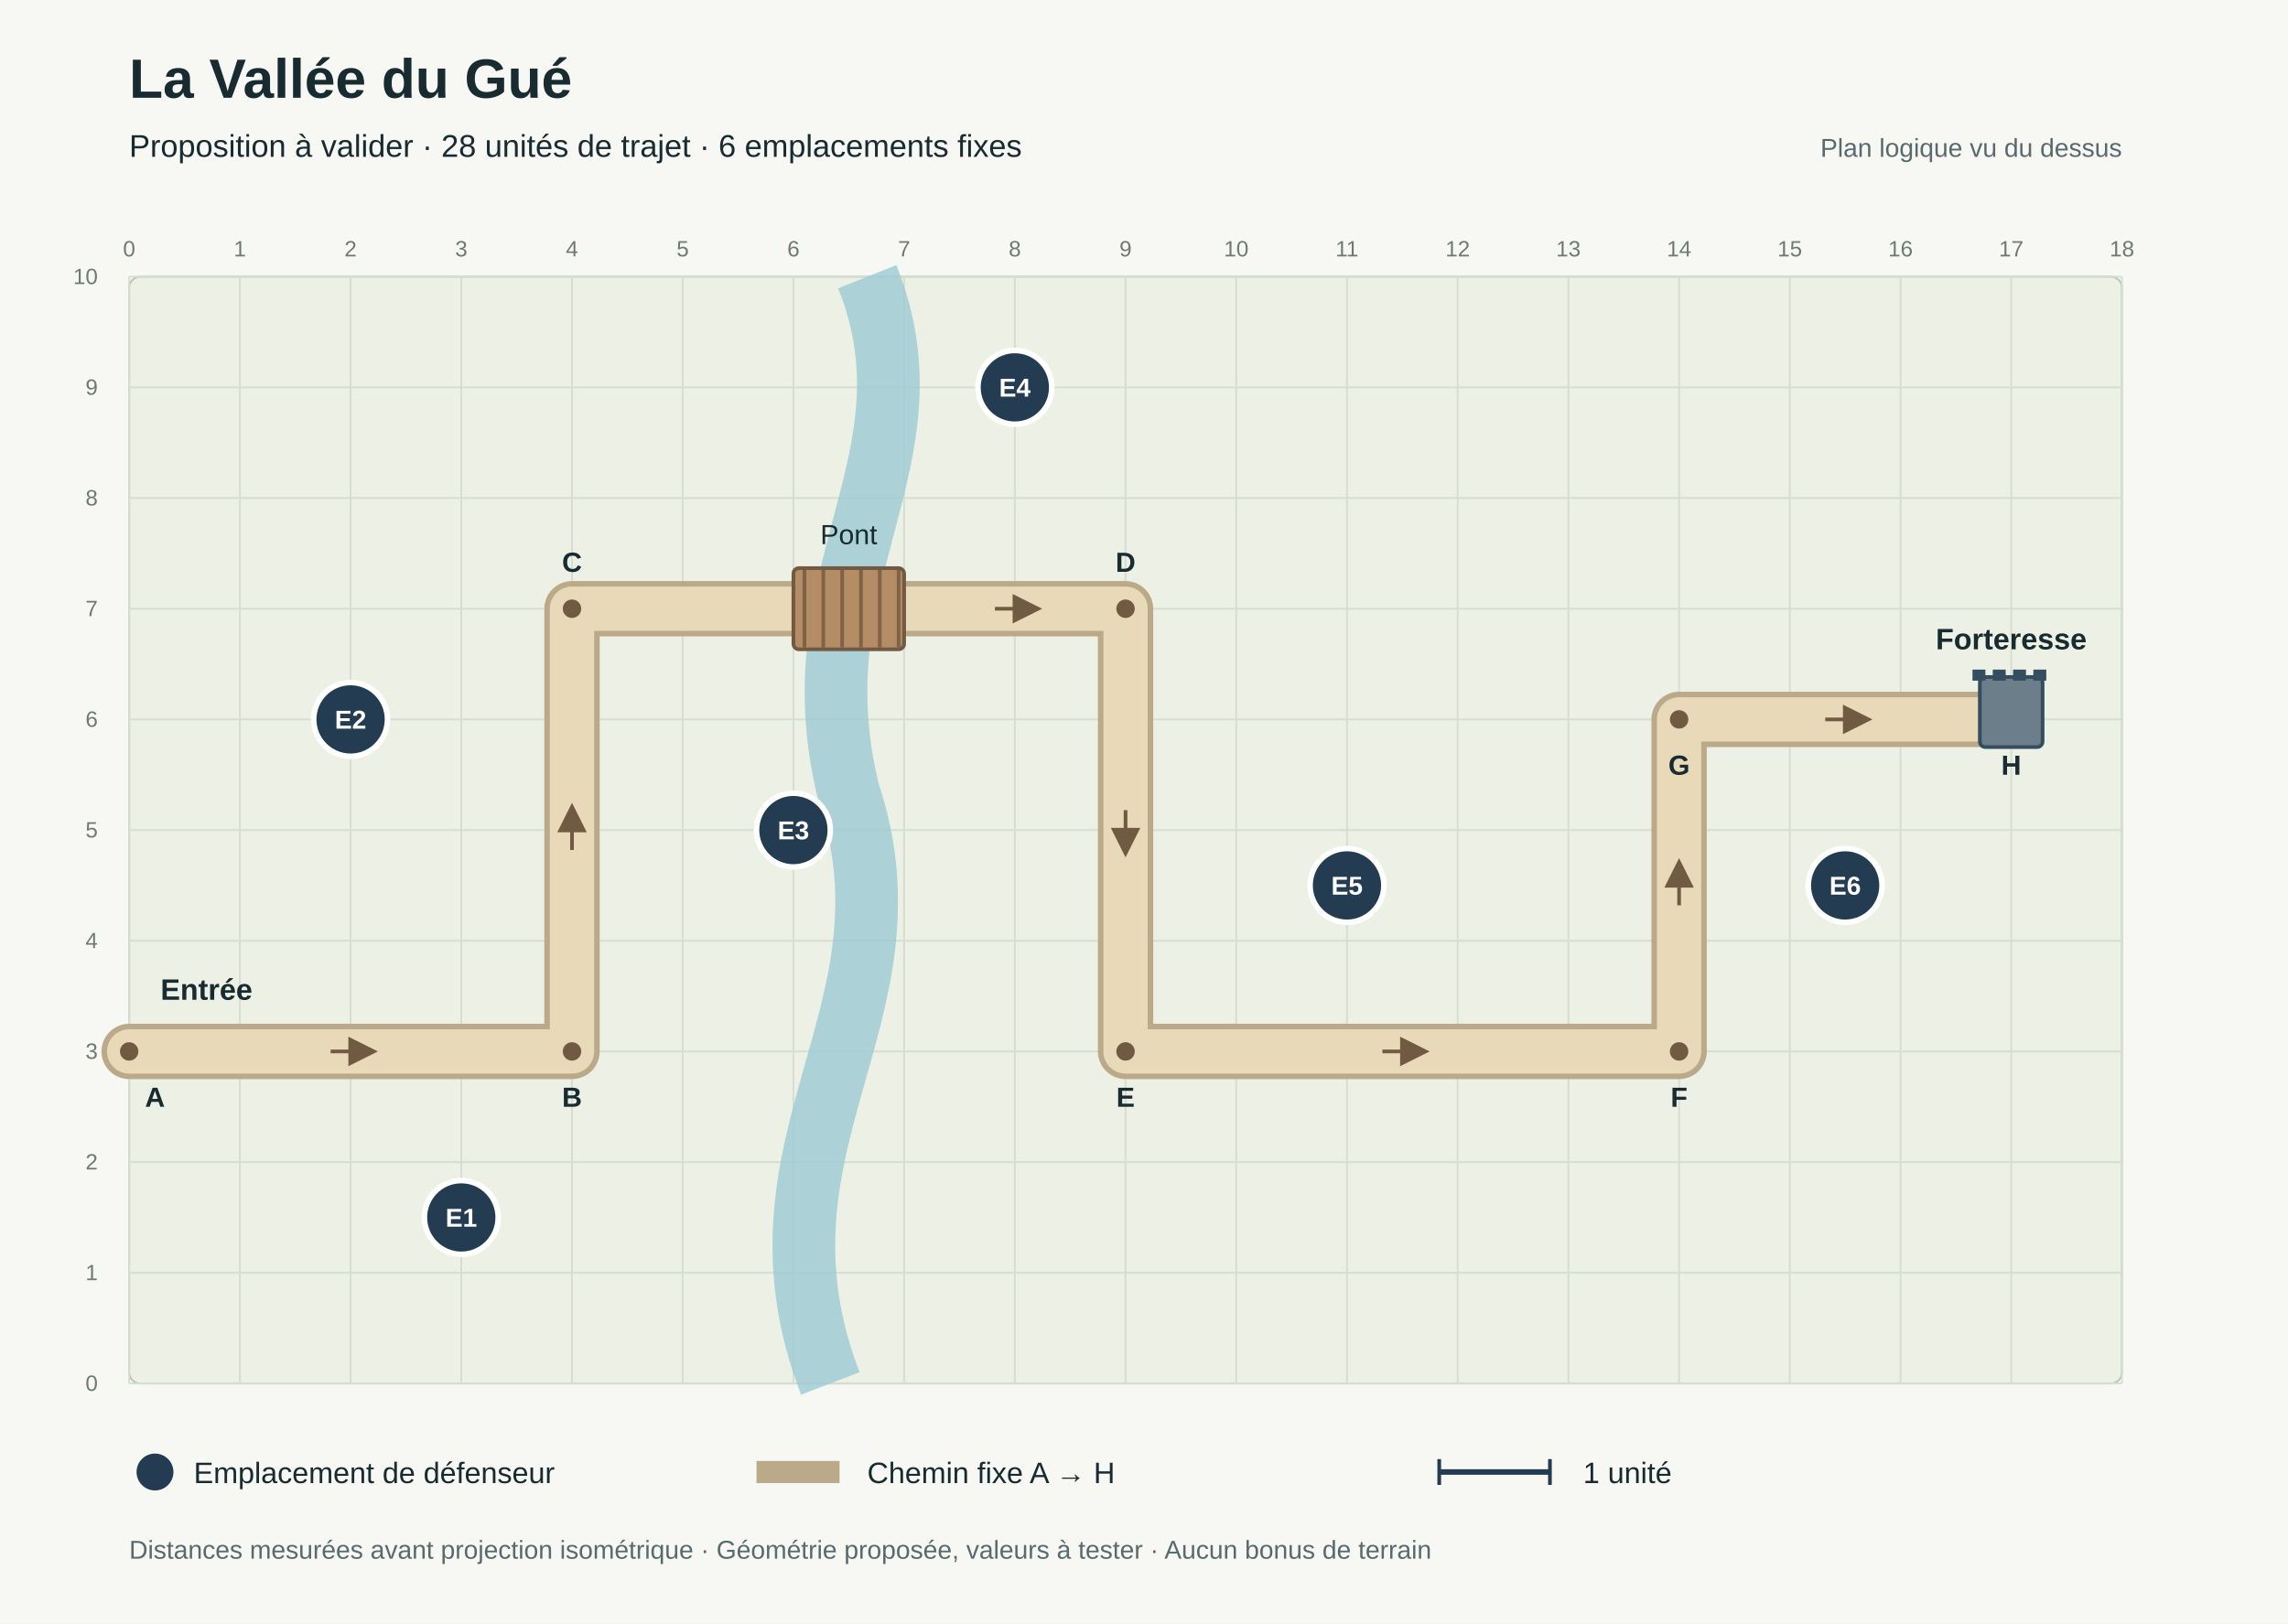
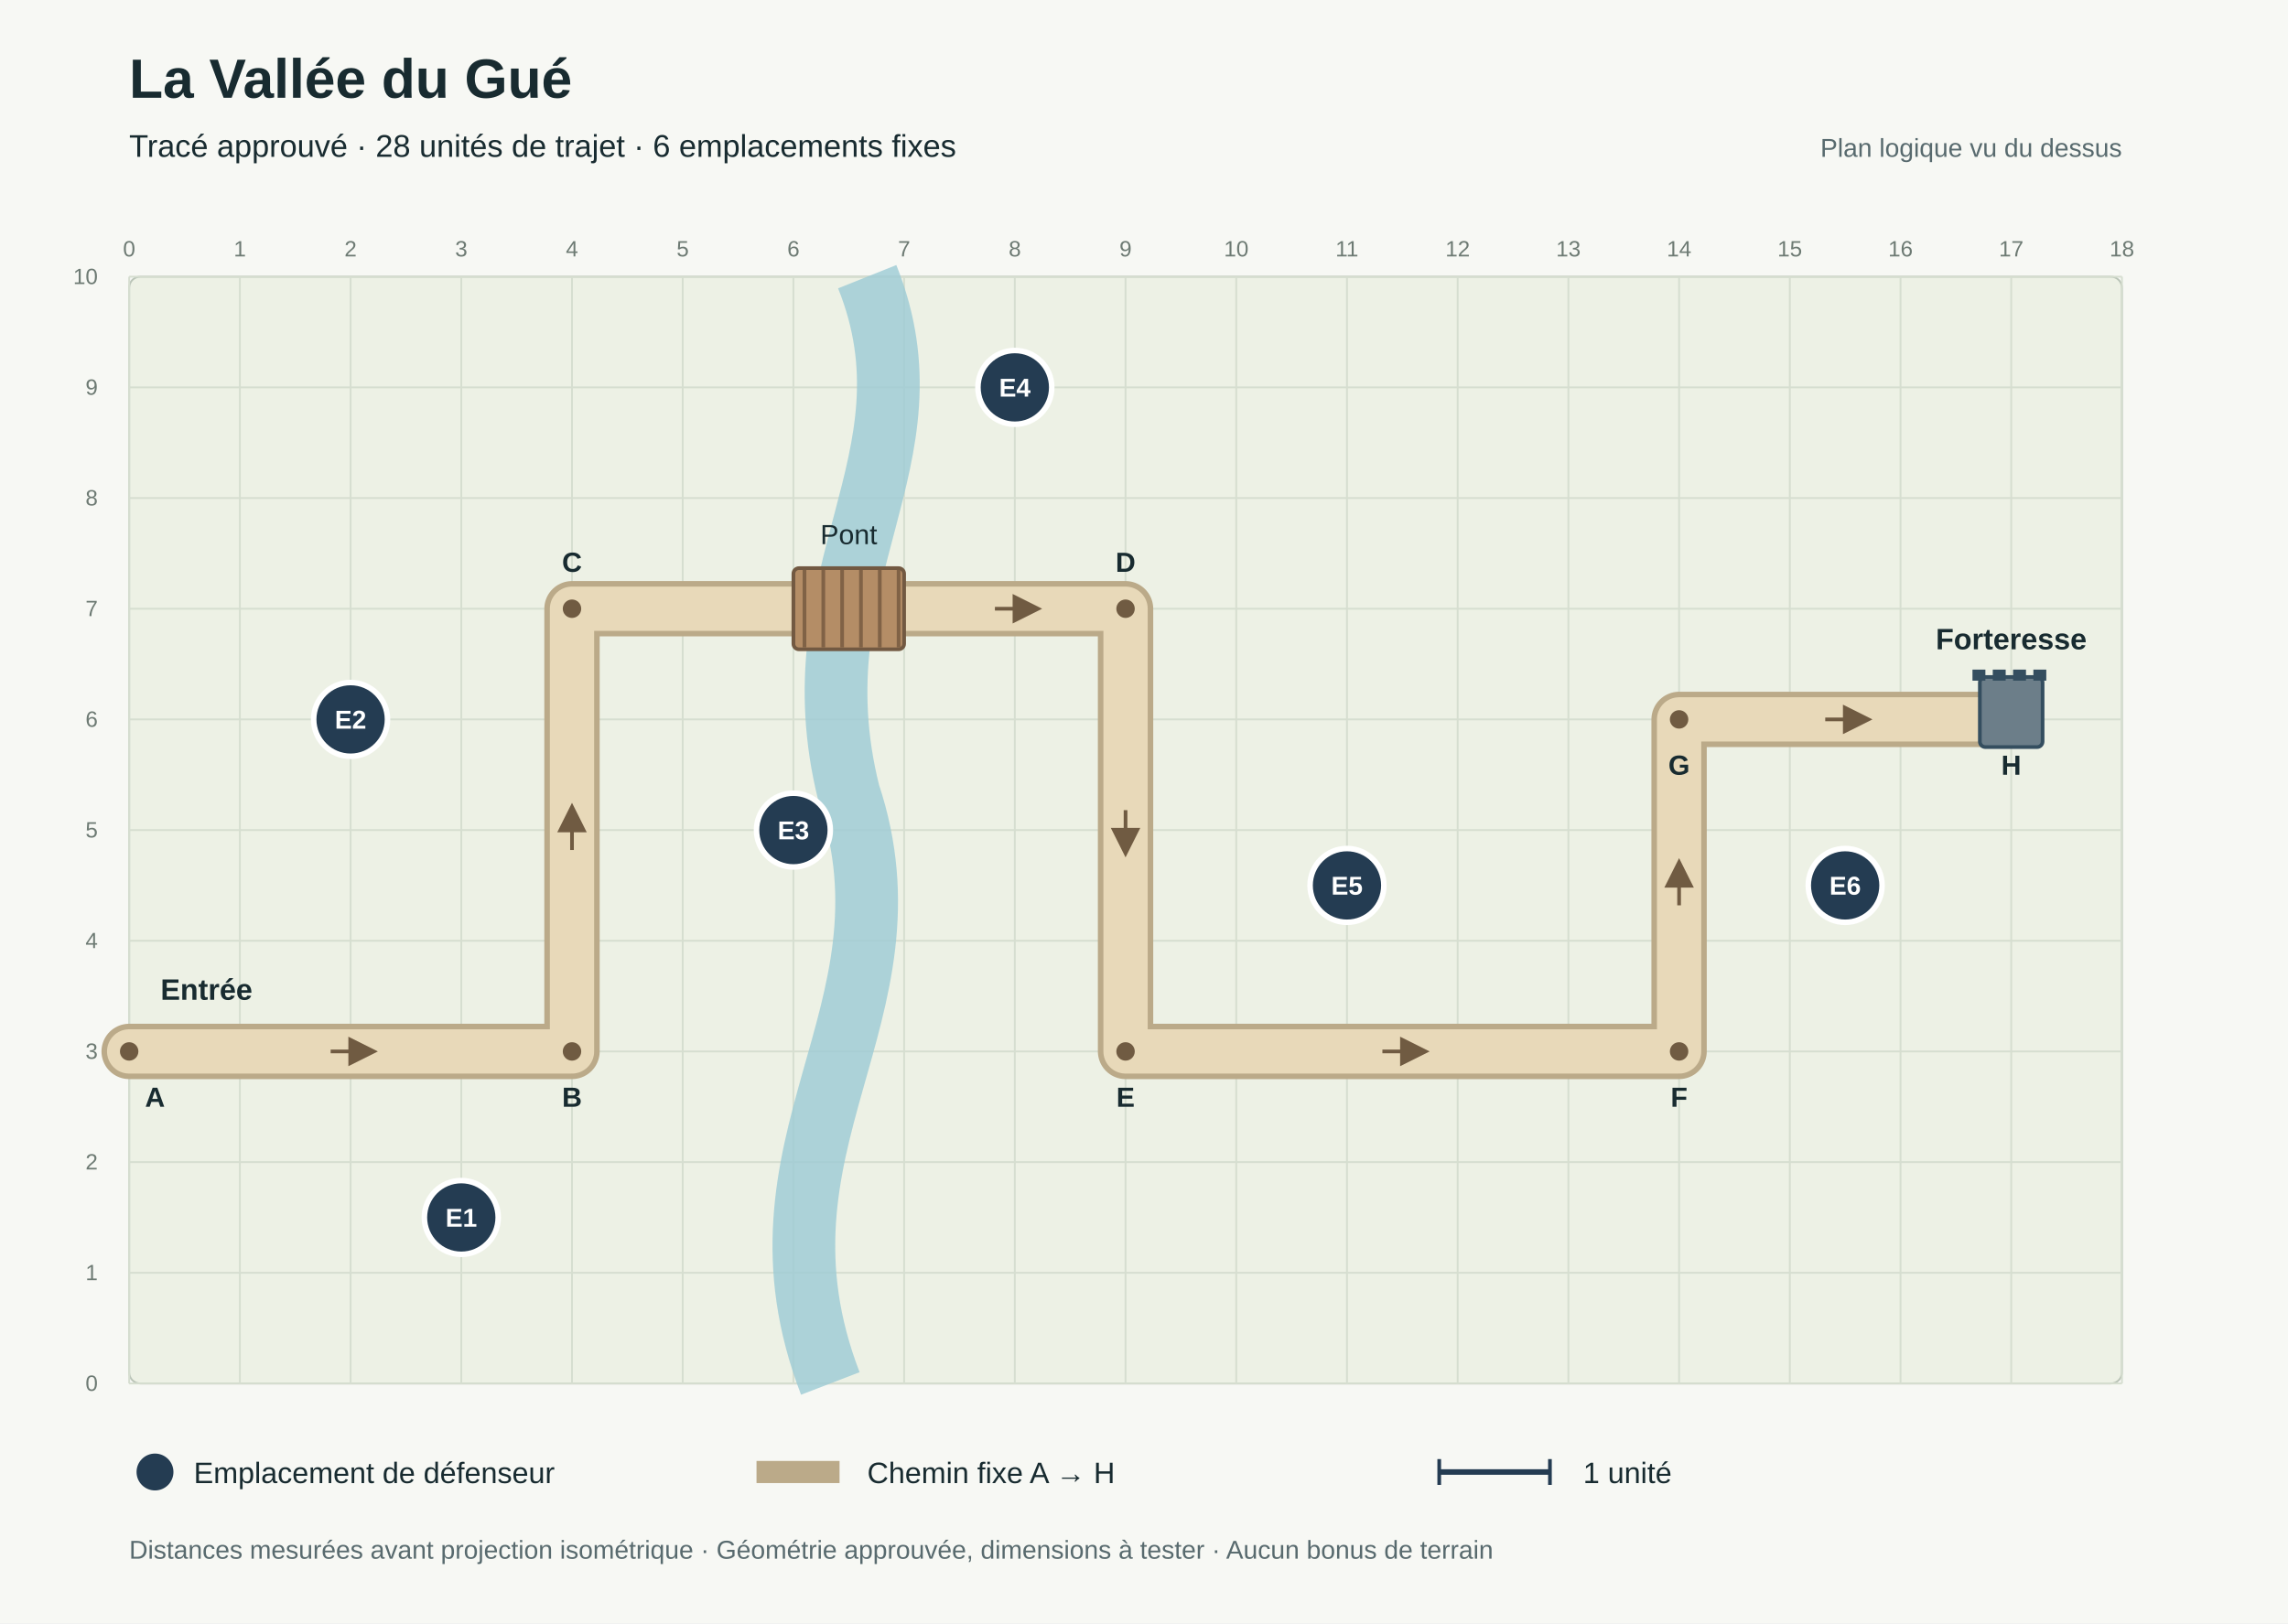
<svg xmlns="http://www.w3.org/2000/svg" width="1240" height="880" viewBox="0 0 1240 880" role="img" aria-labelledby="title desc">
  <defs>
    <marker id="arrow" markerWidth="8" markerHeight="8" refX="6" refY="4" orient="auto">
      <path d="M0,0 L8,4 L0,8" fill="#705b42" />
    </marker>
  </defs>
  <rect width="1240" height="880" fill="#f7f8f4" />
  <g font-family="Segoe UI, Arial, sans-serif" fill="#182b30">
    <text x="70" y="53" font-size="30" font-weight="700">La Vallée du Gué</text>
-     <text x="70" y="85" font-size="17">Proposition à valider · 28 unités de trajet · 6 emplacements fixes</text>
+     <text x="70" y="85" font-size="17">Tracé approuvé · 28 unités de trajet · 6 emplacements fixes</text>
    <text x="1150" y="85" text-anchor="end" font-size="14" fill="#586a6e">Plan logique vu du dessus</text>
    <rect x="70" y="150" width="1080" height="600" rx="6" fill="#edf1e5" stroke="#bac4b7" />
    <path d="M70 150 V750" stroke="#d6ded0" stroke-width="1" />
    <text x="70" y="139" text-anchor="middle" font-size="12" fill="#6d7a73">0</text>
    <path d="M130 150 V750" stroke="#d6ded0" stroke-width="1" />
    <text x="130" y="139" text-anchor="middle" font-size="12" fill="#6d7a73">1</text>
    <path d="M190 150 V750" stroke="#d6ded0" stroke-width="1" />
    <text x="190" y="139" text-anchor="middle" font-size="12" fill="#6d7a73">2</text>
    <path d="M250 150 V750" stroke="#d6ded0" stroke-width="1" />
    <text x="250" y="139" text-anchor="middle" font-size="12" fill="#6d7a73">3</text>
    <path d="M310 150 V750" stroke="#d6ded0" stroke-width="1" />
    <text x="310" y="139" text-anchor="middle" font-size="12" fill="#6d7a73">4</text>
    <path d="M370 150 V750" stroke="#d6ded0" stroke-width="1" />
    <text x="370" y="139" text-anchor="middle" font-size="12" fill="#6d7a73">5</text>
    <path d="M430 150 V750" stroke="#d6ded0" stroke-width="1" />
    <text x="430" y="139" text-anchor="middle" font-size="12" fill="#6d7a73">6</text>
    <path d="M490 150 V750" stroke="#d6ded0" stroke-width="1" />
    <text x="490" y="139" text-anchor="middle" font-size="12" fill="#6d7a73">7</text>
    <path d="M550 150 V750" stroke="#d6ded0" stroke-width="1" />
    <text x="550" y="139" text-anchor="middle" font-size="12" fill="#6d7a73">8</text>
    <path d="M610 150 V750" stroke="#d6ded0" stroke-width="1" />
    <text x="610" y="139" text-anchor="middle" font-size="12" fill="#6d7a73">9</text>
    <path d="M670 150 V750" stroke="#d6ded0" stroke-width="1" />
    <text x="670" y="139" text-anchor="middle" font-size="12" fill="#6d7a73">10</text>
    <path d="M730 150 V750" stroke="#d6ded0" stroke-width="1" />
    <text x="730" y="139" text-anchor="middle" font-size="12" fill="#6d7a73">11</text>
    <path d="M790 150 V750" stroke="#d6ded0" stroke-width="1" />
    <text x="790" y="139" text-anchor="middle" font-size="12" fill="#6d7a73">12</text>
    <path d="M850 150 V750" stroke="#d6ded0" stroke-width="1" />
    <text x="850" y="139" text-anchor="middle" font-size="12" fill="#6d7a73">13</text>
    <path d="M910 150 V750" stroke="#d6ded0" stroke-width="1" />
    <text x="910" y="139" text-anchor="middle" font-size="12" fill="#6d7a73">14</text>
    <path d="M970 150 V750" stroke="#d6ded0" stroke-width="1" />
    <text x="970" y="139" text-anchor="middle" font-size="12" fill="#6d7a73">15</text>
    <path d="M1030 150 V750" stroke="#d6ded0" stroke-width="1" />
    <text x="1030" y="139" text-anchor="middle" font-size="12" fill="#6d7a73">16</text>
    <path d="M1090 150 V750" stroke="#d6ded0" stroke-width="1" />
    <text x="1090" y="139" text-anchor="middle" font-size="12" fill="#6d7a73">17</text>
    <path d="M1150 150 V750" stroke="#d6ded0" stroke-width="1" />
    <text x="1150" y="139" text-anchor="middle" font-size="12" fill="#6d7a73">18</text>
    <path d="M70 750 H1150" stroke="#d6ded0" stroke-width="1" />
    <text x="53" y="754" text-anchor="end" font-size="12" fill="#6d7a73">0</text>
    <path d="M70 690 H1150" stroke="#d6ded0" stroke-width="1" />
    <text x="53" y="694" text-anchor="end" font-size="12" fill="#6d7a73">1</text>
    <path d="M70 630 H1150" stroke="#d6ded0" stroke-width="1" />
    <text x="53" y="634" text-anchor="end" font-size="12" fill="#6d7a73">2</text>
    <path d="M70 570 H1150" stroke="#d6ded0" stroke-width="1" />
    <text x="53" y="574" text-anchor="end" font-size="12" fill="#6d7a73">3</text>
    <path d="M70 510 H1150" stroke="#d6ded0" stroke-width="1" />
    <text x="53" y="514" text-anchor="end" font-size="12" fill="#6d7a73">4</text>
    <path d="M70 450 H1150" stroke="#d6ded0" stroke-width="1" />
    <text x="53" y="454" text-anchor="end" font-size="12" fill="#6d7a73">5</text>
    <path d="M70 390 H1150" stroke="#d6ded0" stroke-width="1" />
    <text x="53" y="394" text-anchor="end" font-size="12" fill="#6d7a73">6</text>
    <path d="M70 330 H1150" stroke="#d6ded0" stroke-width="1" />
    <text x="53" y="334" text-anchor="end" font-size="12" fill="#6d7a73">7</text>
    <path d="M70 270 H1150" stroke="#d6ded0" stroke-width="1" />
    <text x="53" y="274" text-anchor="end" font-size="12" fill="#6d7a73">8</text>
    <path d="M70 210 H1150" stroke="#d6ded0" stroke-width="1" />
    <text x="53" y="214" text-anchor="end" font-size="12" fill="#6d7a73">9</text>
    <path d="M70 150 H1150" stroke="#d6ded0" stroke-width="1" />
    <text x="53" y="154" text-anchor="end" font-size="12" fill="#6d7a73">10</text>
    <path d="M450 750 C400 620 500 550 460 430 C430 310 510 250 470 150" fill="none" stroke="#9ccbd5" stroke-width="34" opacity=".8" />
    <polyline points="70,570 310,570 310,330 610,330 610,570 910,570 910,390 1090,390" fill="none" stroke="#bbaa89" stroke-width="30" stroke-linecap="round" stroke-linejoin="round" />
    <polyline points="70,570 310,570 310,330 610,330 610,570 910,570 910,390 1090,390" fill="none" stroke="#e8d9b9" stroke-width="24" stroke-linecap="round" stroke-linejoin="round" />
    <rect x="430" y="308" width="60" height="44" rx="3" fill="#b48d66" stroke="#725942" stroke-width="2" />
    <path d="M436 309 v42" stroke="#806246" stroke-width="2" />
    <path d="M446.2 309 v42" stroke="#806246" stroke-width="2" />
    <path d="M456.4 309 v42" stroke="#806246" stroke-width="2" />
    <path d="M466.6 309 v42" stroke="#806246" stroke-width="2" />
    <path d="M476.8 309 v42" stroke="#806246" stroke-width="2" />
    <path d="M487 309 v42" stroke="#806246" stroke-width="2" />
    <text x="460" y="295" text-anchor="middle" font-size="15">Pont</text>
    <path d="M179.2 570 L200.8 570" stroke="#705b42" stroke-width="2" marker-end="url(#arrow)" />
    <path d="M310 460.8 L310 439.2" stroke="#705b42" stroke-width="2" marker-end="url(#arrow)" />
    <path d="M539.2 330 L560.8 330" stroke="#705b42" stroke-width="2" marker-end="url(#arrow)" />
    <path d="M610 439.2 L610 460.8" stroke="#705b42" stroke-width="2" marker-end="url(#arrow)" />
    <path d="M749.2 570 L770.8 570" stroke="#705b42" stroke-width="2" marker-end="url(#arrow)" />
    <path d="M910 490.8 L910 469.2" stroke="#705b42" stroke-width="2" marker-end="url(#arrow)" />
    <path d="M989.2 390 L1010.8 390" stroke="#705b42" stroke-width="2" marker-end="url(#arrow)" />
    <circle cx="70" cy="570" r="5" fill="#705b42" />
    <text x="84" y="600" text-anchor="middle" font-size="15" font-weight="600">A</text>
    <circle cx="310" cy="570" r="5" fill="#705b42" />
    <text x="310" y="600" text-anchor="middle" font-size="15" font-weight="600">B</text>
    <circle cx="310" cy="330" r="5" fill="#705b42" />
    <text x="310" y="310" text-anchor="middle" font-size="15" font-weight="600">C</text>
    <circle cx="610" cy="330" r="5" fill="#705b42" />
    <text x="610" y="310" text-anchor="middle" font-size="15" font-weight="600">D</text>
    <circle cx="610" cy="570" r="5" fill="#705b42" />
    <text x="610" y="600" text-anchor="middle" font-size="15" font-weight="600">E</text>
    <circle cx="910" cy="570" r="5" fill="#705b42" />
    <text x="910" y="600" text-anchor="middle" font-size="15" font-weight="600">F</text>
    <circle cx="910" cy="390" r="5" fill="#705b42" />
    <text x="910" y="420" text-anchor="middle" font-size="15" font-weight="600">G</text>
    <circle cx="1090" cy="390" r="5" fill="#705b42" />
    <text x="1090" y="420" text-anchor="middle" font-size="15" font-weight="600">H</text>
    <circle cx="250" cy="660" r="20" fill="#243c52" stroke="#ffffff" stroke-width="3" />
    <text x="250" y="665" text-anchor="middle" font-size="14" font-weight="700" fill="#ffffff">E1</text>
    <circle cx="190" cy="390" r="20" fill="#243c52" stroke="#ffffff" stroke-width="3" />
    <text x="190" y="395" text-anchor="middle" font-size="14" font-weight="700" fill="#ffffff">E2</text>
    <circle cx="430" cy="450" r="20" fill="#243c52" stroke="#ffffff" stroke-width="3" />
    <text x="430" y="455" text-anchor="middle" font-size="14" font-weight="700" fill="#ffffff">E3</text>
    <circle cx="550" cy="210" r="20" fill="#243c52" stroke="#ffffff" stroke-width="3" />
    <text x="550" y="215" text-anchor="middle" font-size="14" font-weight="700" fill="#ffffff">E4</text>
    <circle cx="730" cy="480" r="20" fill="#243c52" stroke="#ffffff" stroke-width="3" />
    <text x="730" y="485" text-anchor="middle" font-size="14" font-weight="700" fill="#ffffff">E5</text>
    <circle cx="1000" cy="480" r="20" fill="#243c52" stroke="#ffffff" stroke-width="3" />
    <text x="1000" y="485" text-anchor="middle" font-size="14" font-weight="700" fill="#ffffff">E6</text>
    <text x="87" y="542" font-size="16" font-weight="600">Entrée</text>
    <rect x="1073" y="367" width="34" height="38" rx="3" fill="#6c7e89" stroke="#344e5f" stroke-width="2" />
    <path d="M1069 366 h42" stroke="#344e5f" stroke-width="6" stroke-dasharray="7 4" />
    <text x="1090" y="352" text-anchor="middle" font-size="16" font-weight="600">Forteresse</text>
    <circle cx="84" cy="798" r="10" fill="#243c52" />
    <text x="105" y="804" font-size="16">Emplacement de défenseur</text>
    <path d="M410 798 h45" stroke="#bbaa89" stroke-width="12" />
    <text x="470" y="804" font-size="16">Chemin fixe A → H</text>
    <path d="M780 798 h60" stroke="#243c52" stroke-width="3" />
    <path d="M780 791 v14 M840 791 v14" stroke="#243c52" stroke-width="2" />
    <text x="858" y="804" font-size="16">1 unité</text>
-     <text x="70" y="845" font-size="14" fill="#586a6e">Distances mesurées avant projection isométrique · Géométrie proposée, valeurs à tester · Aucun bonus de terrain</text>
+     <text x="70" y="845" font-size="14" fill="#586a6e">Distances mesurées avant projection isométrique · Géométrie approuvée, dimensions à tester · Aucun bonus de terrain</text>
  </g>
</svg>
